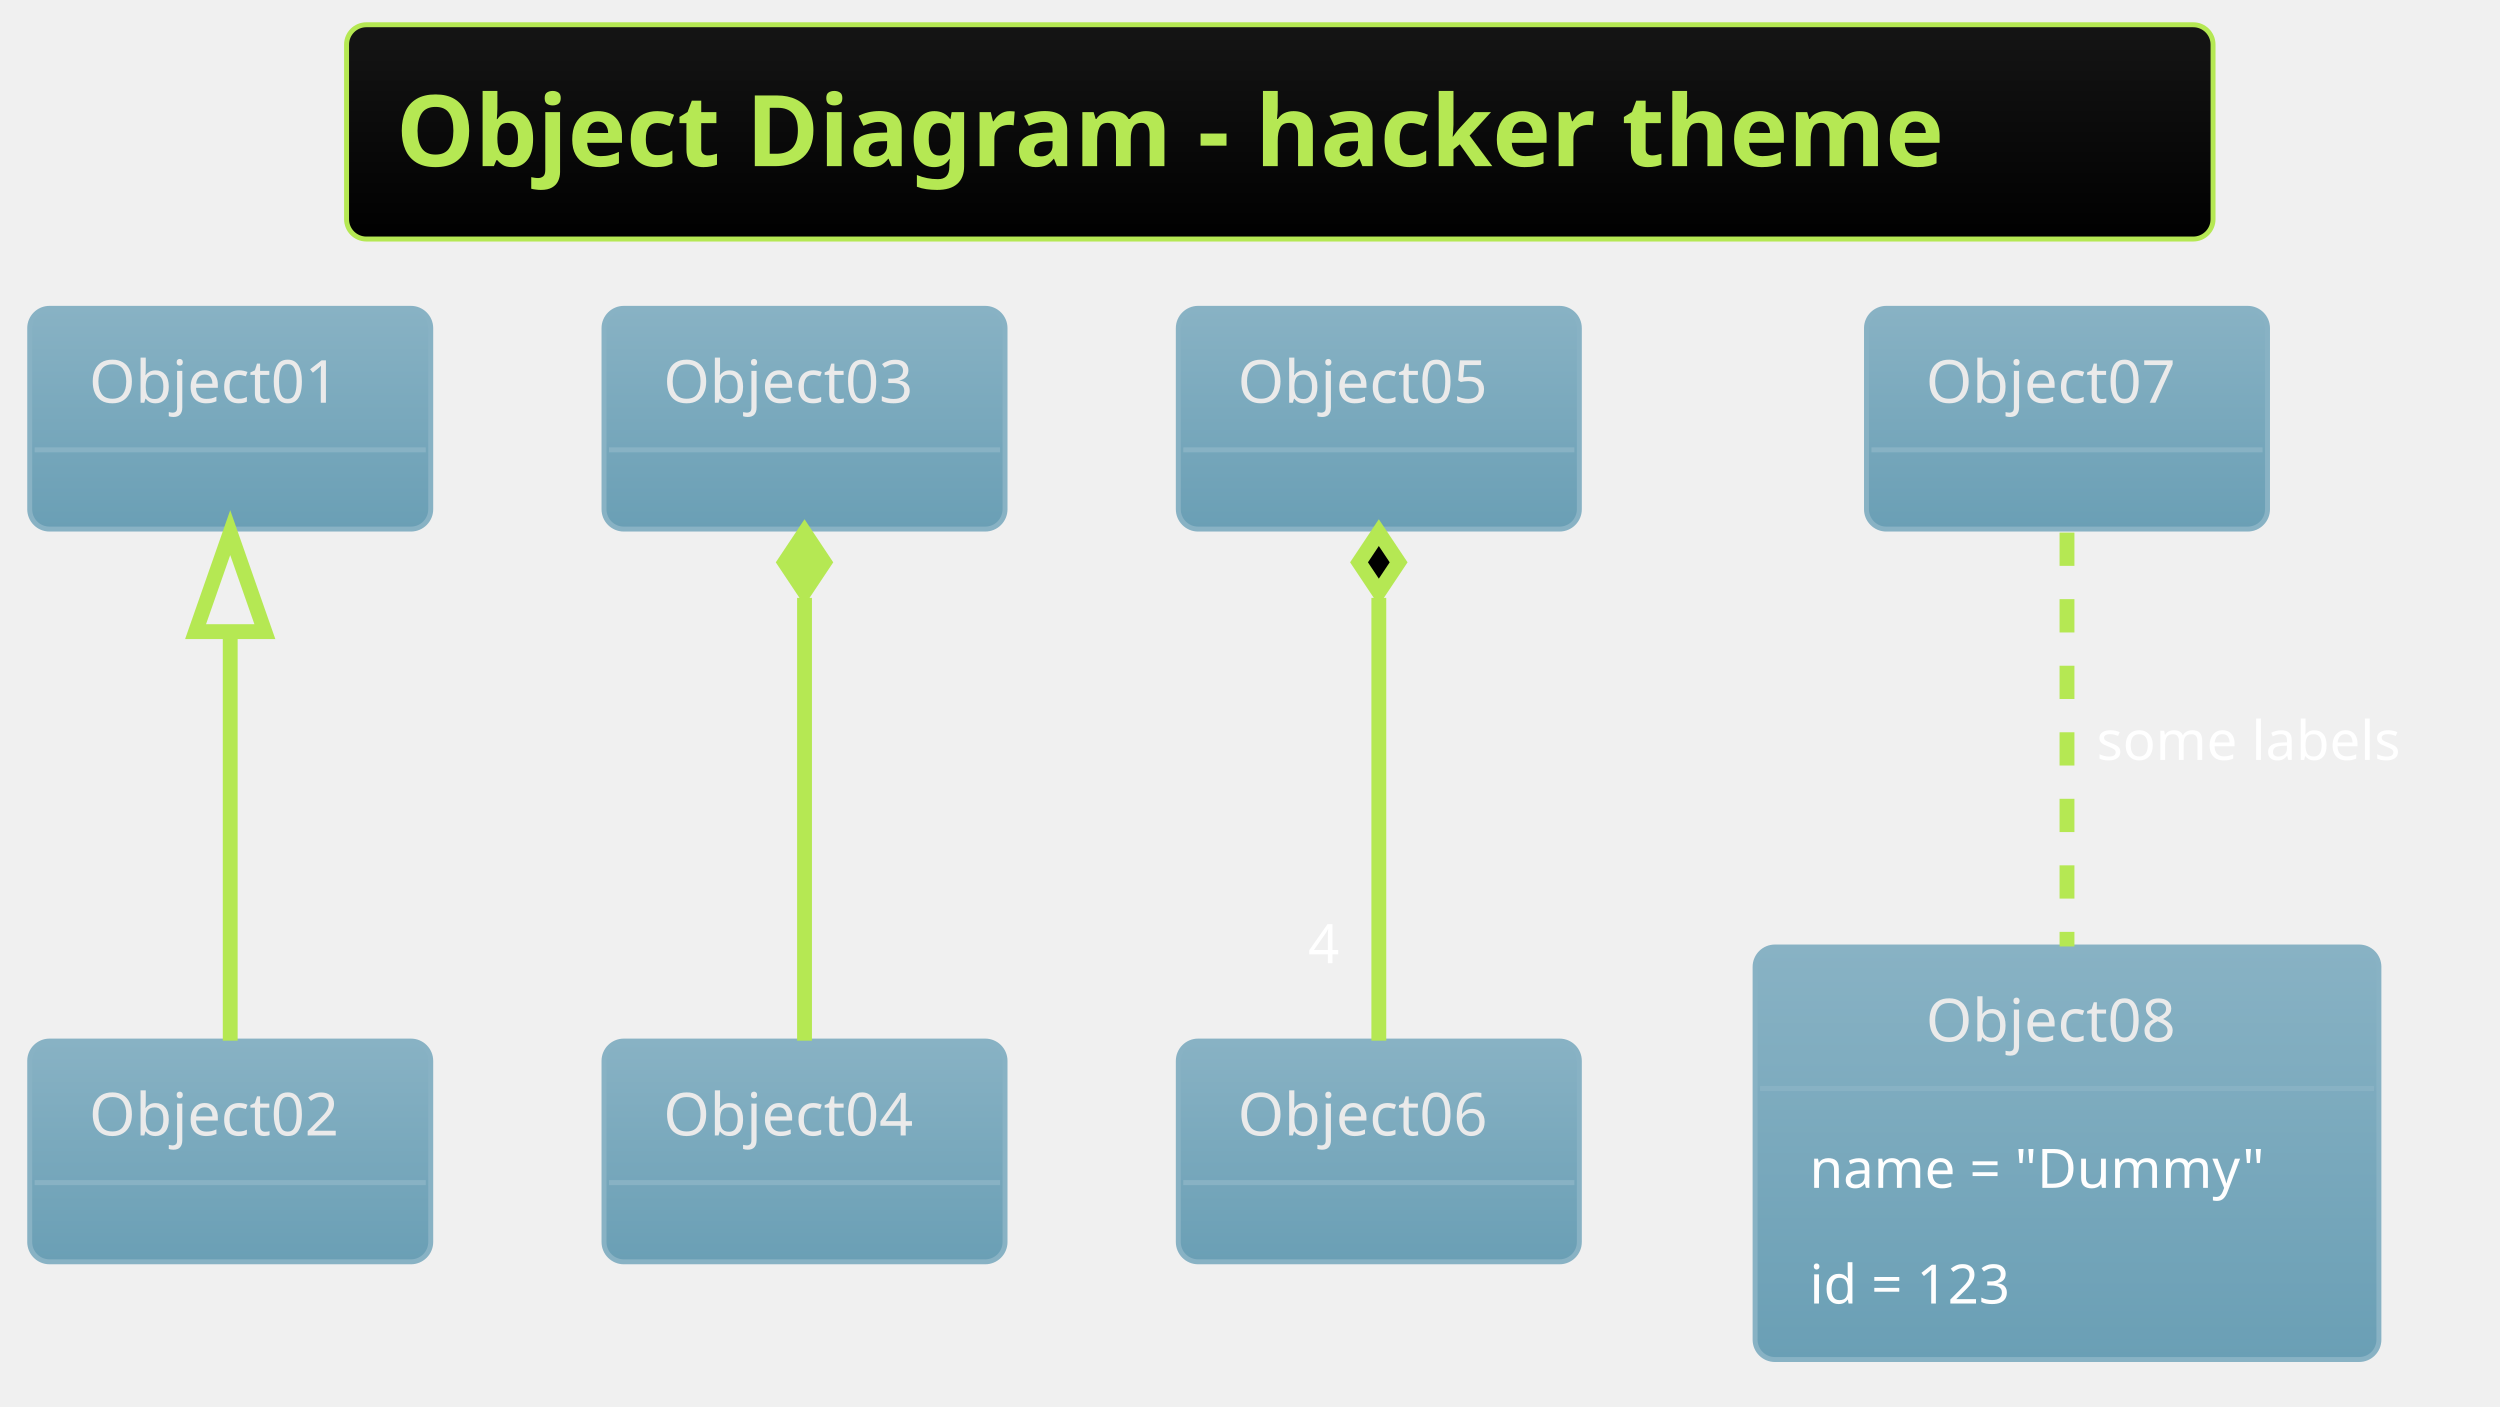
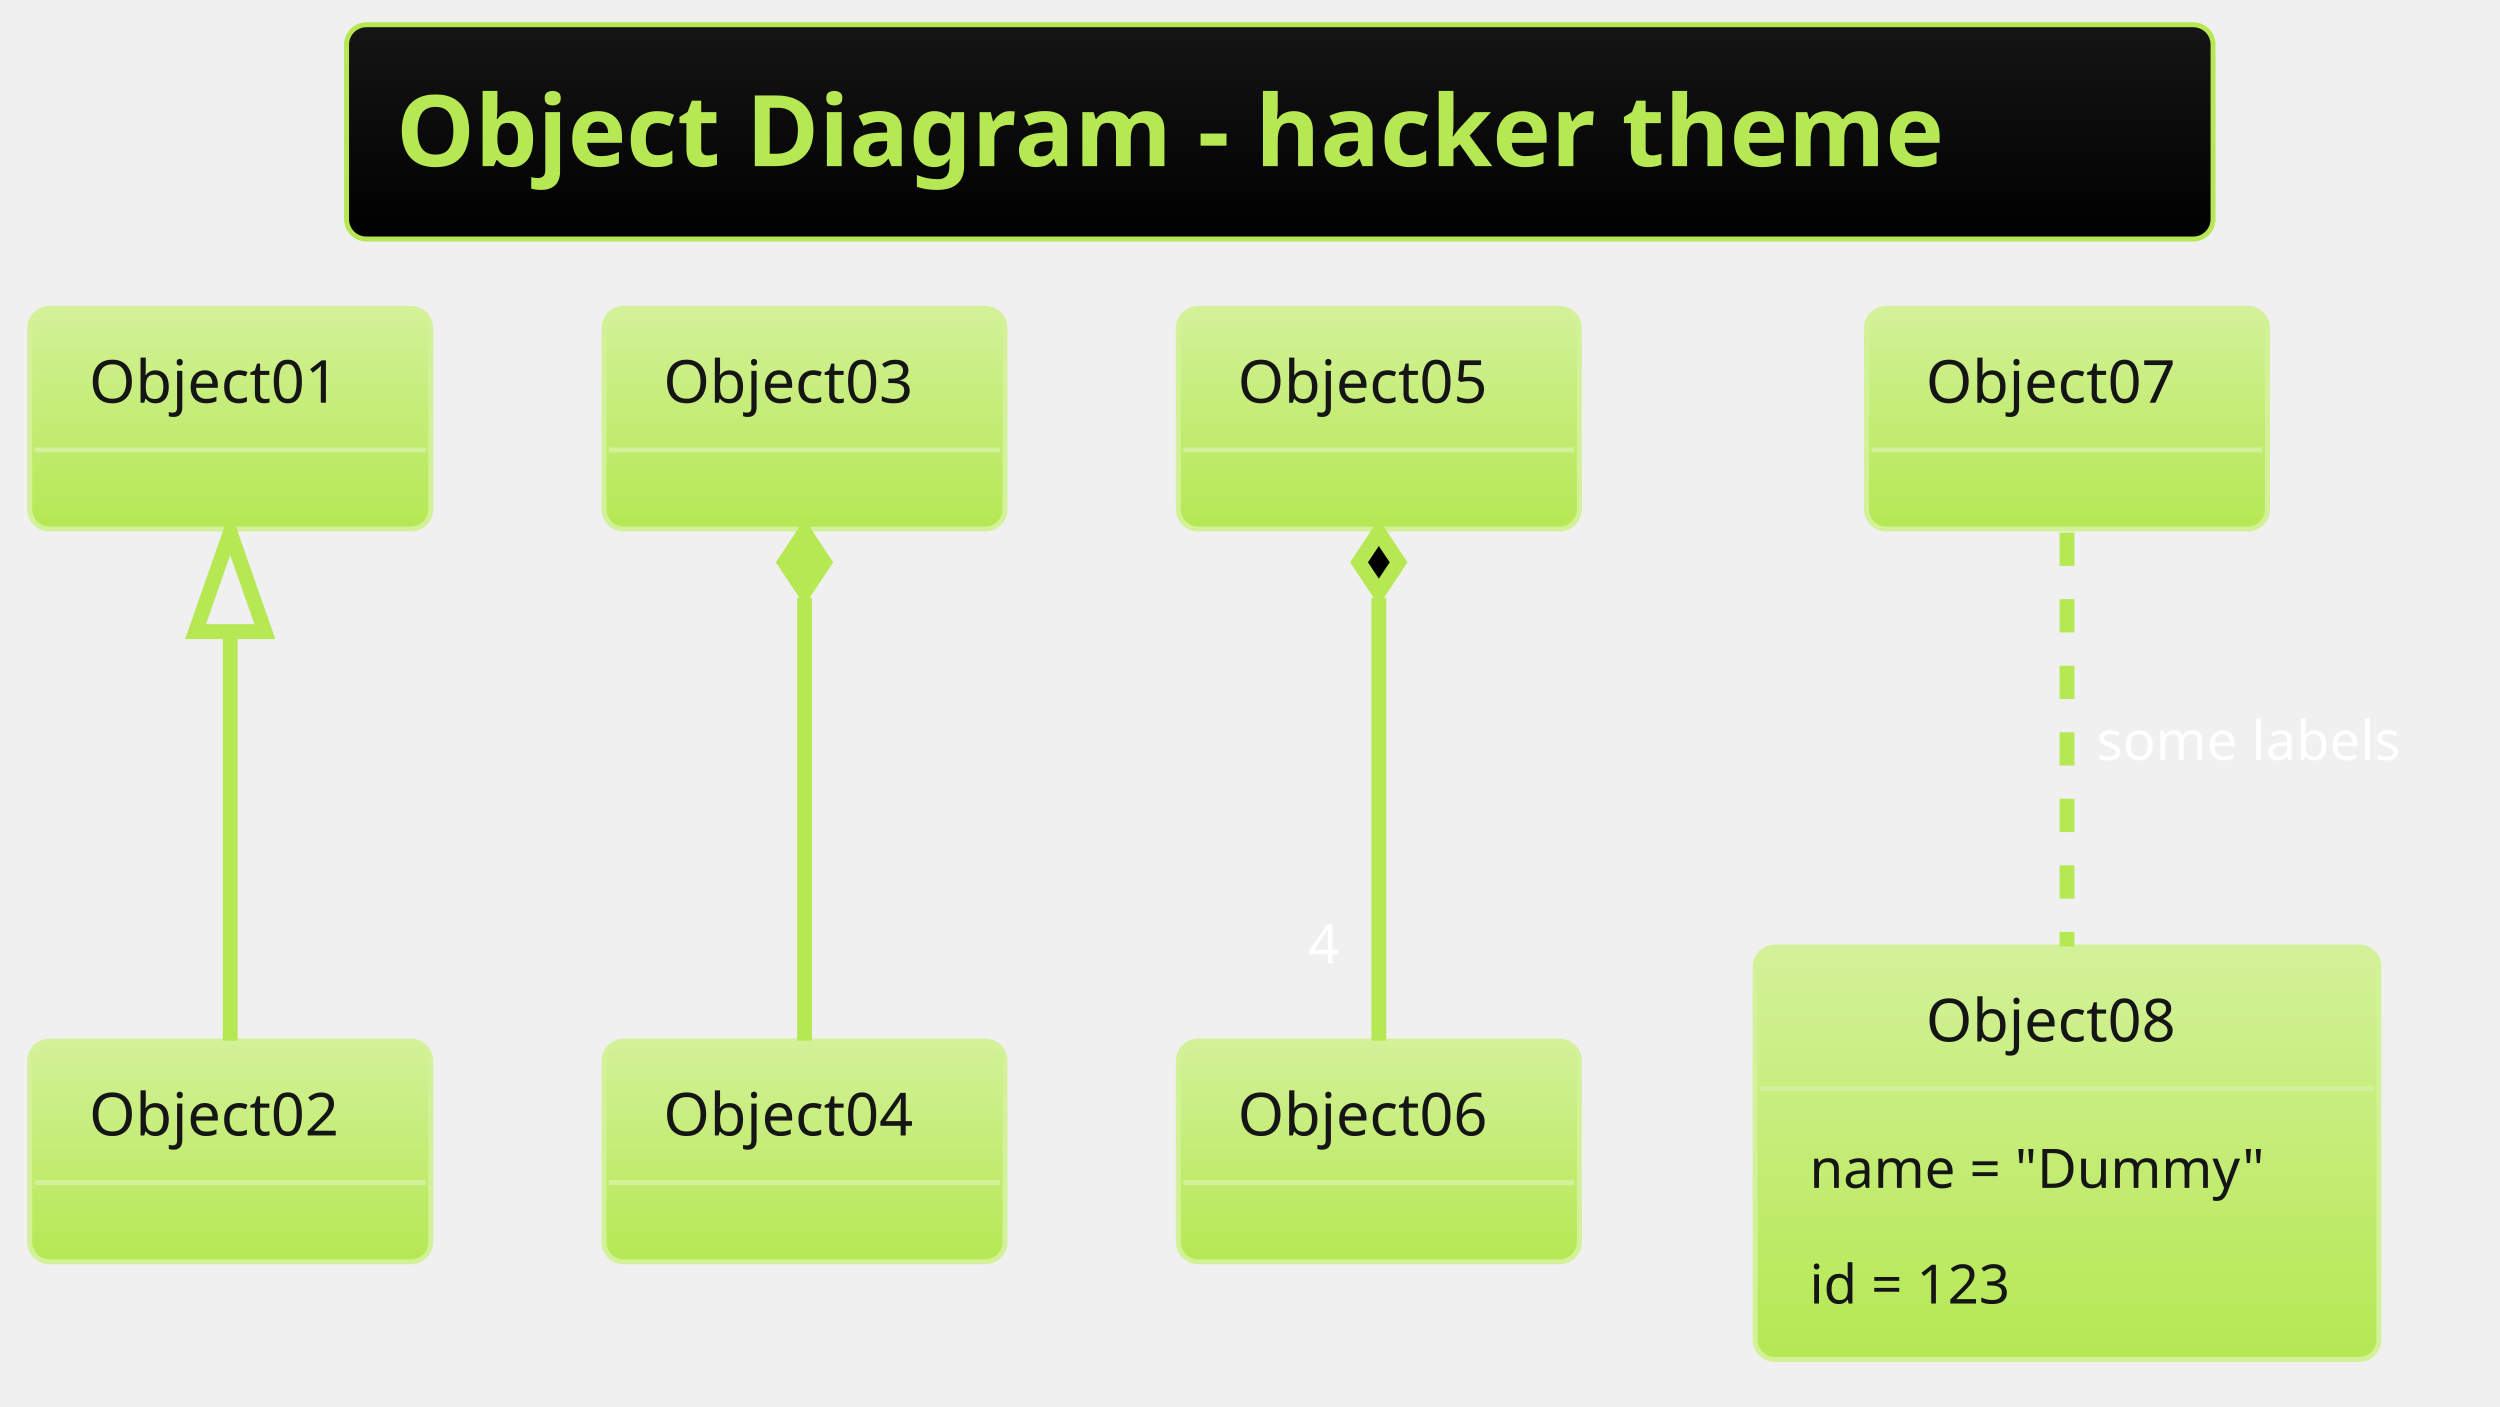
<svg xmlns="http://www.w3.org/2000/svg" contentScriptType="application/ecmascript" contentStyleType="text/css" height="296.875px" preserveAspectRatio="none" style="width:526px;height:296px;background:#000000;" version="1.1" viewBox="0 0 526 296" width="526.042px" zoomAndPan="magnify">
  <defs>
-     <linearGradient id="g1tkzquaj92a90" x1="50%" x2="50%" y1="0%" y2="100%">
+     <linearGradient id="gjqlho20by57p0" x1="50%" x2="50%" y1="0%" y2="100%">
      <stop offset="0%" stop-color="#151515" />
      <stop offset="100%" stop-color="#000000" />
    </linearGradient>
-     <linearGradient id="g1tkzquaj92a91" x1="50%" x2="50%" y1="0%" y2="100%">
-       <stop offset="0%" stop-color="#88B2C4" />
-       <stop offset="100%" stop-color="#6A9FB5" />
+     <linearGradient id="gjqlho20by57p1" x1="50%" x2="50%" y1="0%" y2="100%">
+       <stop offset="0%" stop-color="#D3F198" />
+       <stop offset="100%" stop-color="#B5E853" />
    </linearGradient>
  </defs>
  <g>
-     <rect fill="url(#g1tkzquaj92a90)" height="45.085" rx="4.167" ry="4.167" style="stroke: #B5E853; stroke-width: 1.042;" width="392.708" x="72.917" y="5.208" />
+     <rect fill="url(#gjqlho20by57p0)" height="45.085" rx="4.167" ry="4.167" style="stroke: #B5E853; stroke-width: 1.042;" width="392.708" x="72.917" y="5.208" />
    <text fill="#B5E853" font-family="&quot;Verdana&quot;" font-size="20.833" font-weight="bold" lengthAdjust="spacingAndGlyphs" textLength="371.875" x="83.333" y="34.963">Object Diagram - hacker theme</text>
-     <rect fill="url(#g1tkzquaj92a91)" height="46.442" rx="4.167" ry="4.167" style="stroke: #88B2C4; stroke-width: 1.042;" width="84.375" x="6.25" y="64.876" />
-     <text fill="#EAEAEA" font-family="Verdana" font-size="12.5" lengthAdjust="spacingAndGlyphs" textLength="59.375" x="18.75" y="84.735">Object01</text>
-     <line style="stroke: #88B2C4; stroke-width: 1.042;" x1="7.292" x2="89.583" y1="94.651" y2="94.651" />
-     <rect fill="url(#g1tkzquaj92a91)" height="46.442" rx="4.167" ry="4.167" style="stroke: #88B2C4; stroke-width: 1.042;" width="84.375" x="6.25" y="219.043" />
-     <text fill="#EAEAEA" font-family="Verdana" font-size="12.5" lengthAdjust="spacingAndGlyphs" textLength="59.375" x="18.75" y="238.902">Object02</text>
-     <line style="stroke: #88B2C4; stroke-width: 1.042;" x1="7.292" x2="89.583" y1="248.818" y2="248.818" />
-     <rect fill="url(#g1tkzquaj92a91)" height="46.442" rx="4.167" ry="4.167" style="stroke: #88B2C4; stroke-width: 1.042;" width="84.375" x="127.083" y="64.876" />
-     <text fill="#EAEAEA" font-family="Verdana" font-size="12.5" lengthAdjust="spacingAndGlyphs" textLength="59.375" x="139.583" y="84.735">Object03</text>
-     <line style="stroke: #88B2C4; stroke-width: 1.042;" x1="128.125" x2="210.417" y1="94.651" y2="94.651" />
-     <rect fill="url(#g1tkzquaj92a91)" height="46.442" rx="4.167" ry="4.167" style="stroke: #88B2C4; stroke-width: 1.042;" width="84.375" x="127.083" y="219.043" />
-     <text fill="#EAEAEA" font-family="Verdana" font-size="12.5" lengthAdjust="spacingAndGlyphs" textLength="59.375" x="139.583" y="238.902">Object04</text>
-     <line style="stroke: #88B2C4; stroke-width: 1.042;" x1="128.125" x2="210.417" y1="248.818" y2="248.818" />
-     <rect fill="url(#g1tkzquaj92a91)" height="46.442" rx="4.167" ry="4.167" style="stroke: #88B2C4; stroke-width: 1.042;" width="84.375" x="247.917" y="64.876" />
-     <text fill="#EAEAEA" font-family="Verdana" font-size="12.5" lengthAdjust="spacingAndGlyphs" textLength="59.375" x="260.417" y="84.735">Object05</text>
-     <line style="stroke: #88B2C4; stroke-width: 1.042;" x1="248.958" x2="331.25" y1="94.651" y2="94.651" />
-     <rect fill="url(#g1tkzquaj92a91)" height="46.442" rx="4.167" ry="4.167" style="stroke: #88B2C4; stroke-width: 1.042;" width="84.375" x="247.917" y="219.043" />
-     <text fill="#EAEAEA" font-family="Verdana" font-size="12.5" lengthAdjust="spacingAndGlyphs" textLength="59.375" x="260.417" y="238.902">Object06</text>
-     <line style="stroke: #88B2C4; stroke-width: 1.042;" x1="248.958" x2="331.25" y1="248.818" y2="248.818" />
-     <rect fill="url(#g1tkzquaj92a91)" height="46.442" rx="4.167" ry="4.167" style="stroke: #88B2C4; stroke-width: 1.042;" width="84.375" x="392.708" y="64.876" />
-     <text fill="#EAEAEA" font-family="Verdana" font-size="12.5" lengthAdjust="spacingAndGlyphs" textLength="59.375" x="405.208" y="84.735">Object07</text>
-     <line style="stroke: #88B2C4; stroke-width: 1.042;" x1="393.75" x2="476.042" y1="94.651" y2="94.651" />
-     <rect fill="url(#g1tkzquaj92a91)" height="86.793" rx="4.167" ry="4.167" style="stroke: #88B2C4; stroke-width: 1.042;" width="131.25" x="369.271" y="199.251" />
-     <text fill="#EAEAEA" font-family="Verdana" font-size="12.5" lengthAdjust="spacingAndGlyphs" textLength="59.375" x="405.208" y="219.11">Object08</text>
-     <line style="stroke: #88B2C4; stroke-width: 1.042;" x1="370.312" x2="499.479" y1="229.026" y2="229.026" />
-     <text fill="#FEFEFE" font-family="Verdana" font-size="11.458" lengthAdjust="spacingAndGlyphs" textLength="108.333" x="380.729" y="249.921">name = "Dummy"</text>
-     <text fill="#FEFEFE" font-family="Verdana" font-size="11.458" lengthAdjust="spacingAndGlyphs" textLength="50" x="380.729" y="274.264">id = 123</text>
+     <rect fill="url(#gjqlho20by57p1)" height="46.442" rx="4.167" ry="4.167" style="stroke: #D3F198; stroke-width: 1.042;" width="84.375" x="6.25" y="64.876" />
+     <text fill="#151515" font-family="Verdana" font-size="12.5" lengthAdjust="spacingAndGlyphs" textLength="59.375" x="18.75" y="84.735">Object01</text>
+     <line style="stroke: #D3F198; stroke-width: 1.042;" x1="7.292" x2="89.583" y1="94.651" y2="94.651" />
+     <rect fill="url(#gjqlho20by57p1)" height="46.442" rx="4.167" ry="4.167" style="stroke: #D3F198; stroke-width: 1.042;" width="84.375" x="6.25" y="219.043" />
+     <text fill="#151515" font-family="Verdana" font-size="12.5" lengthAdjust="spacingAndGlyphs" textLength="59.375" x="18.75" y="238.902">Object02</text>
+     <line style="stroke: #D3F198; stroke-width: 1.042;" x1="7.292" x2="89.583" y1="248.818" y2="248.818" />
+     <rect fill="url(#gjqlho20by57p1)" height="46.442" rx="4.167" ry="4.167" style="stroke: #D3F198; stroke-width: 1.042;" width="84.375" x="127.083" y="64.876" />
+     <text fill="#151515" font-family="Verdana" font-size="12.5" lengthAdjust="spacingAndGlyphs" textLength="59.375" x="139.583" y="84.735">Object03</text>
+     <line style="stroke: #D3F198; stroke-width: 1.042;" x1="128.125" x2="210.417" y1="94.651" y2="94.651" />
+     <rect fill="url(#gjqlho20by57p1)" height="46.442" rx="4.167" ry="4.167" style="stroke: #D3F198; stroke-width: 1.042;" width="84.375" x="127.083" y="219.043" />
+     <text fill="#151515" font-family="Verdana" font-size="12.5" lengthAdjust="spacingAndGlyphs" textLength="59.375" x="139.583" y="238.902">Object04</text>
+     <line style="stroke: #D3F198; stroke-width: 1.042;" x1="128.125" x2="210.417" y1="248.818" y2="248.818" />
+     <rect fill="url(#gjqlho20by57p1)" height="46.442" rx="4.167" ry="4.167" style="stroke: #D3F198; stroke-width: 1.042;" width="84.375" x="247.917" y="64.876" />
+     <text fill="#151515" font-family="Verdana" font-size="12.5" lengthAdjust="spacingAndGlyphs" textLength="59.375" x="260.417" y="84.735">Object05</text>
+     <line style="stroke: #D3F198; stroke-width: 1.042;" x1="248.958" x2="331.25" y1="94.651" y2="94.651" />
+     <rect fill="url(#gjqlho20by57p1)" height="46.442" rx="4.167" ry="4.167" style="stroke: #D3F198; stroke-width: 1.042;" width="84.375" x="247.917" y="219.043" />
+     <text fill="#151515" font-family="Verdana" font-size="12.5" lengthAdjust="spacingAndGlyphs" textLength="59.375" x="260.417" y="238.902">Object06</text>
+     <line style="stroke: #D3F198; stroke-width: 1.042;" x1="248.958" x2="331.25" y1="248.818" y2="248.818" />
+     <rect fill="url(#gjqlho20by57p1)" height="46.442" rx="4.167" ry="4.167" style="stroke: #D3F198; stroke-width: 1.042;" width="84.375" x="392.708" y="64.876" />
+     <text fill="#151515" font-family="Verdana" font-size="12.5" lengthAdjust="spacingAndGlyphs" textLength="59.375" x="405.208" y="84.735">Object07</text>
+     <line style="stroke: #D3F198; stroke-width: 1.042;" x1="393.75" x2="476.042" y1="94.651" y2="94.651" />
+     <rect fill="url(#gjqlho20by57p1)" height="86.793" rx="4.167" ry="4.167" style="stroke: #D3F198; stroke-width: 1.042;" width="131.25" x="369.271" y="199.251" />
+     <text fill="#151515" font-family="Verdana" font-size="12.5" lengthAdjust="spacingAndGlyphs" textLength="59.375" x="405.208" y="219.11">Object08</text>
+     <line style="stroke: #D3F198; stroke-width: 1.042;" x1="370.312" x2="499.479" y1="229.026" y2="229.026" />
+     <text fill="#151515" font-family="Verdana" font-size="11.458" lengthAdjust="spacingAndGlyphs" textLength="108.333" x="380.729" y="249.921">name = "Dummy"</text>
+     <text fill="#151515" font-family="Verdana" font-size="11.458" lengthAdjust="spacingAndGlyphs" textLength="50" x="380.729" y="274.264">id = 123</text>
    <path d="M48.438,133.143 C48.438,161.204 48.438,196.224 48.438,218.956 " fill="none" id="Object01&lt;-Object02" style="stroke: #B5E853; stroke-width: 3.125;" />
    <polygon fill="none" points="41.146,132.898,48.438,112.064,55.729,132.898,41.146,132.898" style="stroke: #B5E853; stroke-width: 3.125;" />
    <path d="M169.271,125.785 C169.271,154.834 169.271,194.188 169.271,218.956 " fill="none" id="Object03&lt;-Object04" style="stroke: #B5E853; stroke-width: 3.125;" />
    <polygon fill="#B5E853" points="169.271,112.064,165.104,118.314,169.271,124.564,173.438,118.314,169.271,112.064" style="stroke: #B5E853; stroke-width: 3.125;" />
    <path d="M290.104,125.785 C290.104,154.834 290.104,194.188 290.104,218.956 " fill="none" id="Object05&lt;-Object06" style="stroke: #B5E853; stroke-width: 3.125;" />
    <polygon fill="#000000" points="290.104,112.064,285.938,118.314,290.104,124.564,294.271,118.314,290.104,112.064" style="stroke: #B5E853; stroke-width: 3.125;" />
    <text fill="#FFFFFF" font-family="&quot;Verdana&quot;" font-size="11.458" lengthAdjust="spacingAndGlyphs" textLength="7.292" x="275.225" y="202.653">4</text>
    <path d="M434.896,112.064 C434.896,135.207 434.896,170.93 434.896,199.141 " fill="none" id="Object07-Object08" style="stroke: #B5E853; stroke-width: 3.125; stroke-dasharray: 7.0,7.0;" />
    <text fill="#FFFFFF" font-family="&quot;Verdana&quot;" font-size="11.458" lengthAdjust="spacingAndGlyphs" textLength="72.917" x="441.146" y="159.887">some labels</text>
  </g>
</svg>
